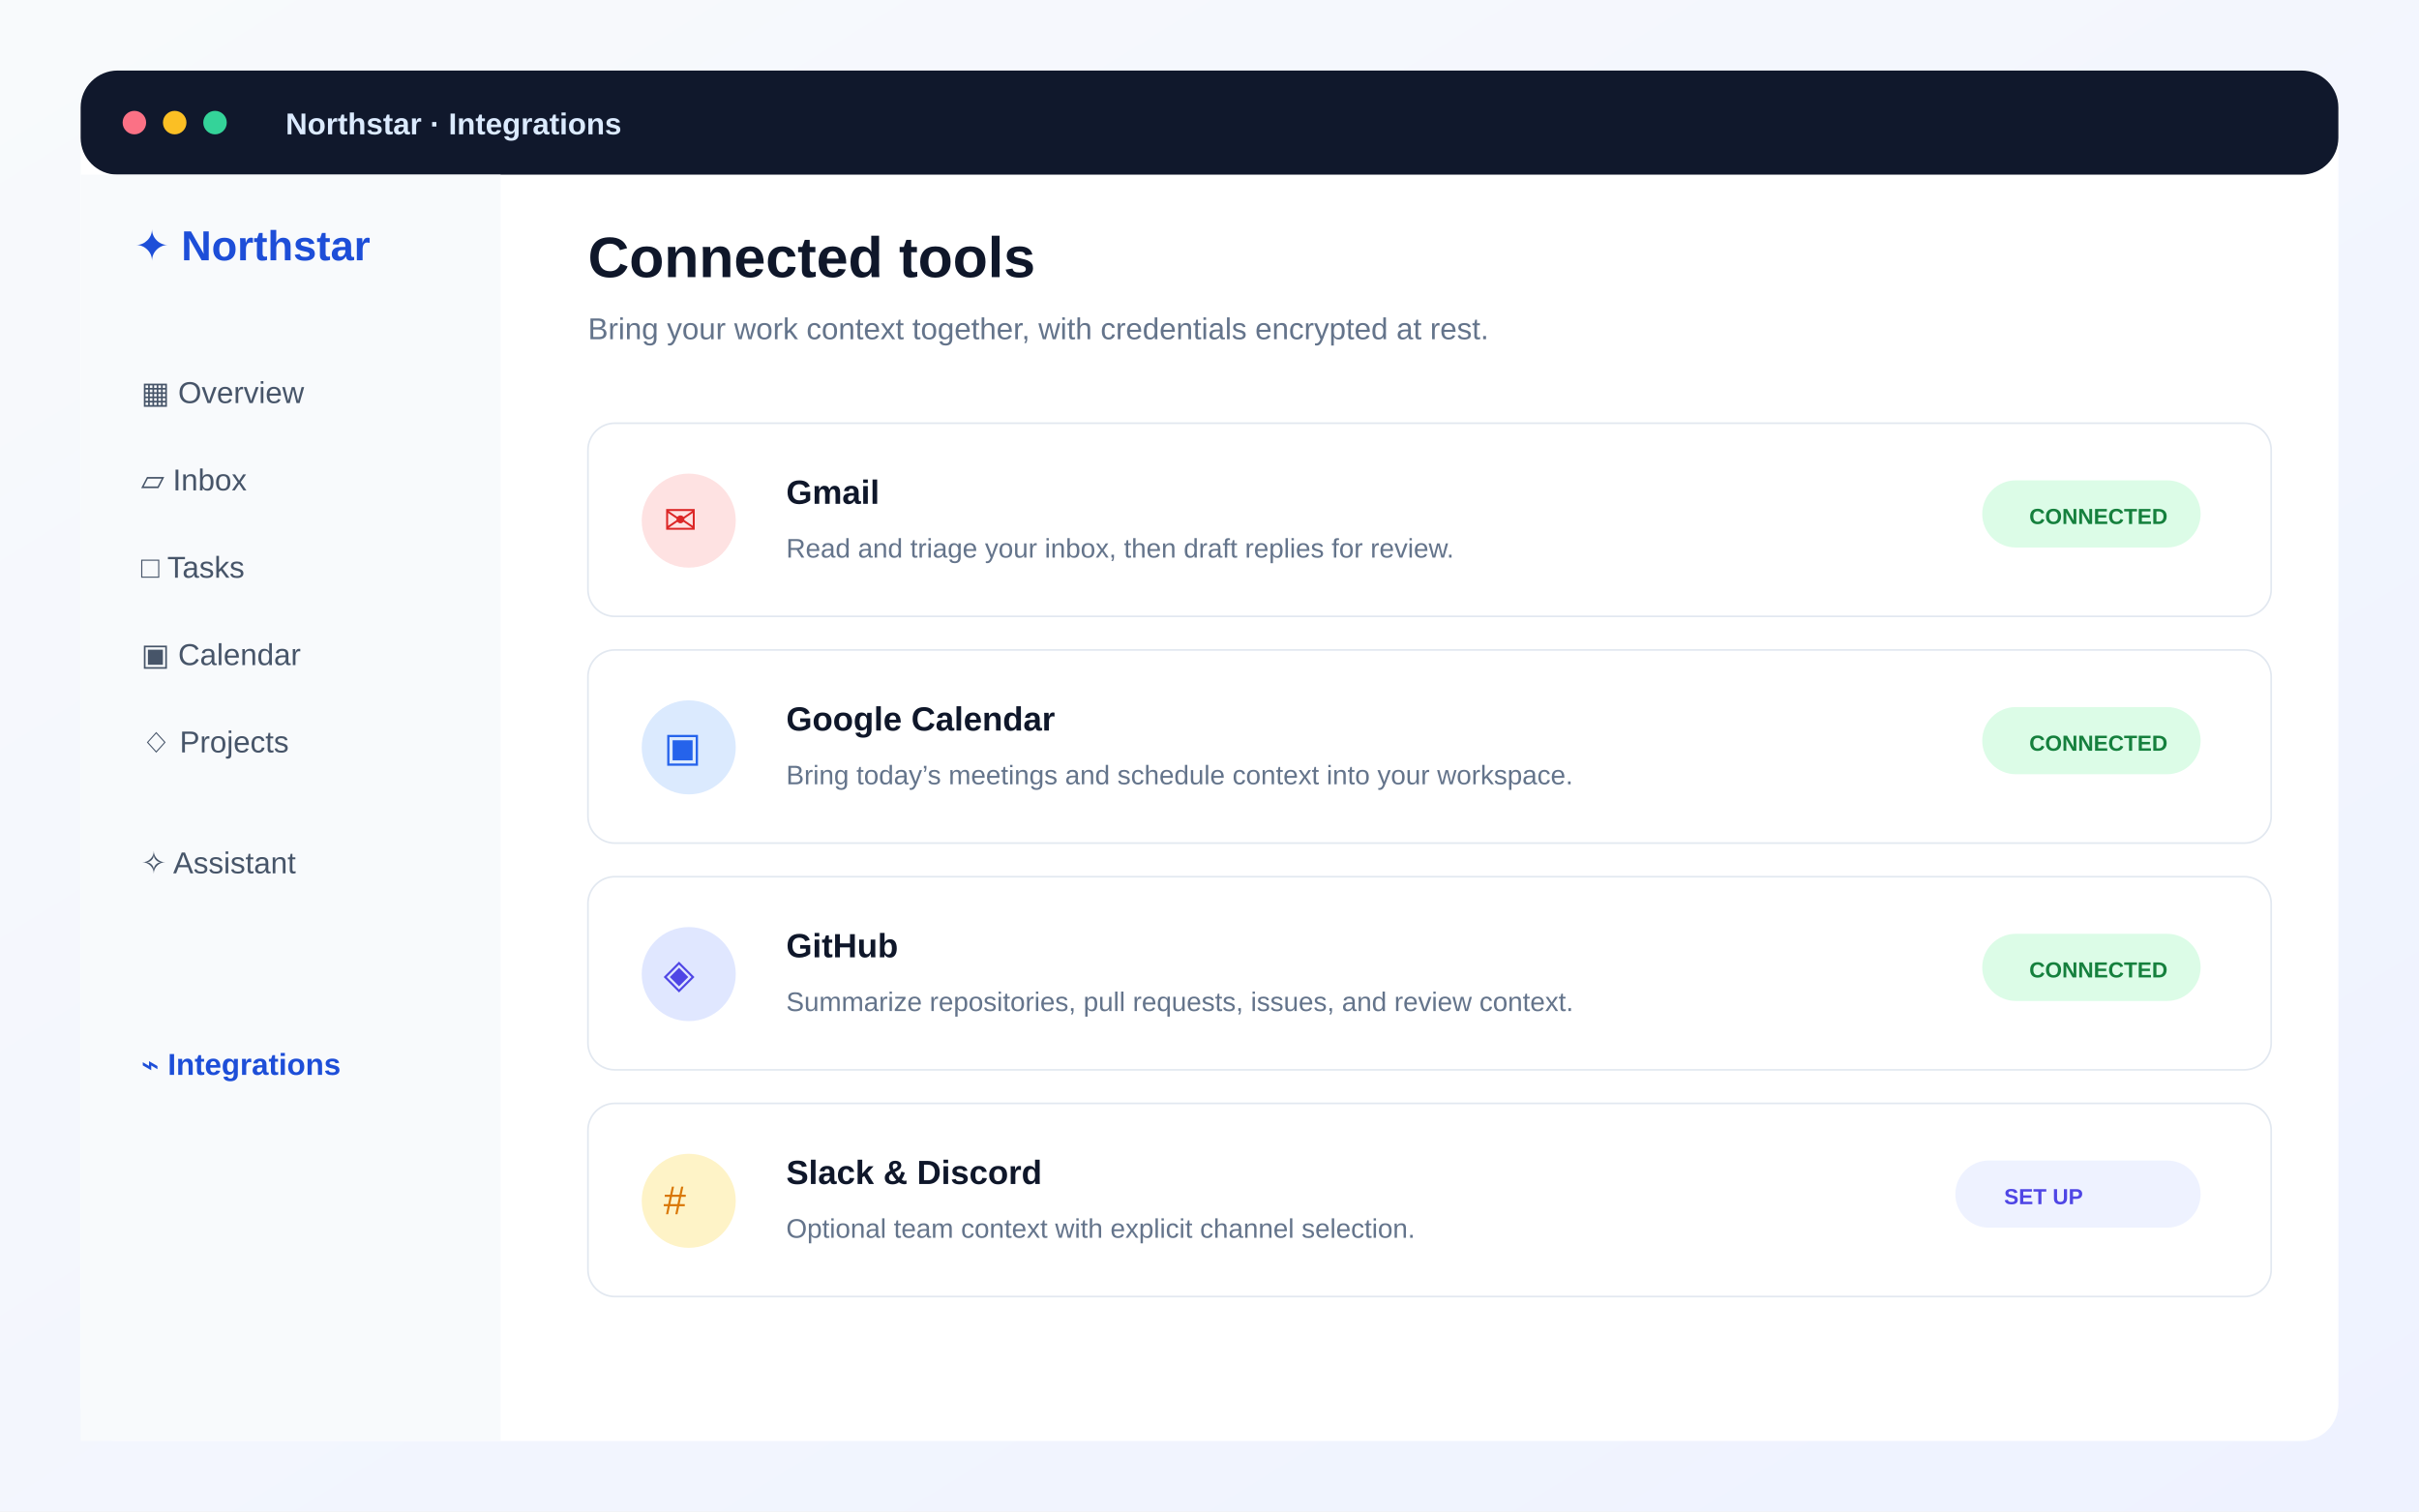
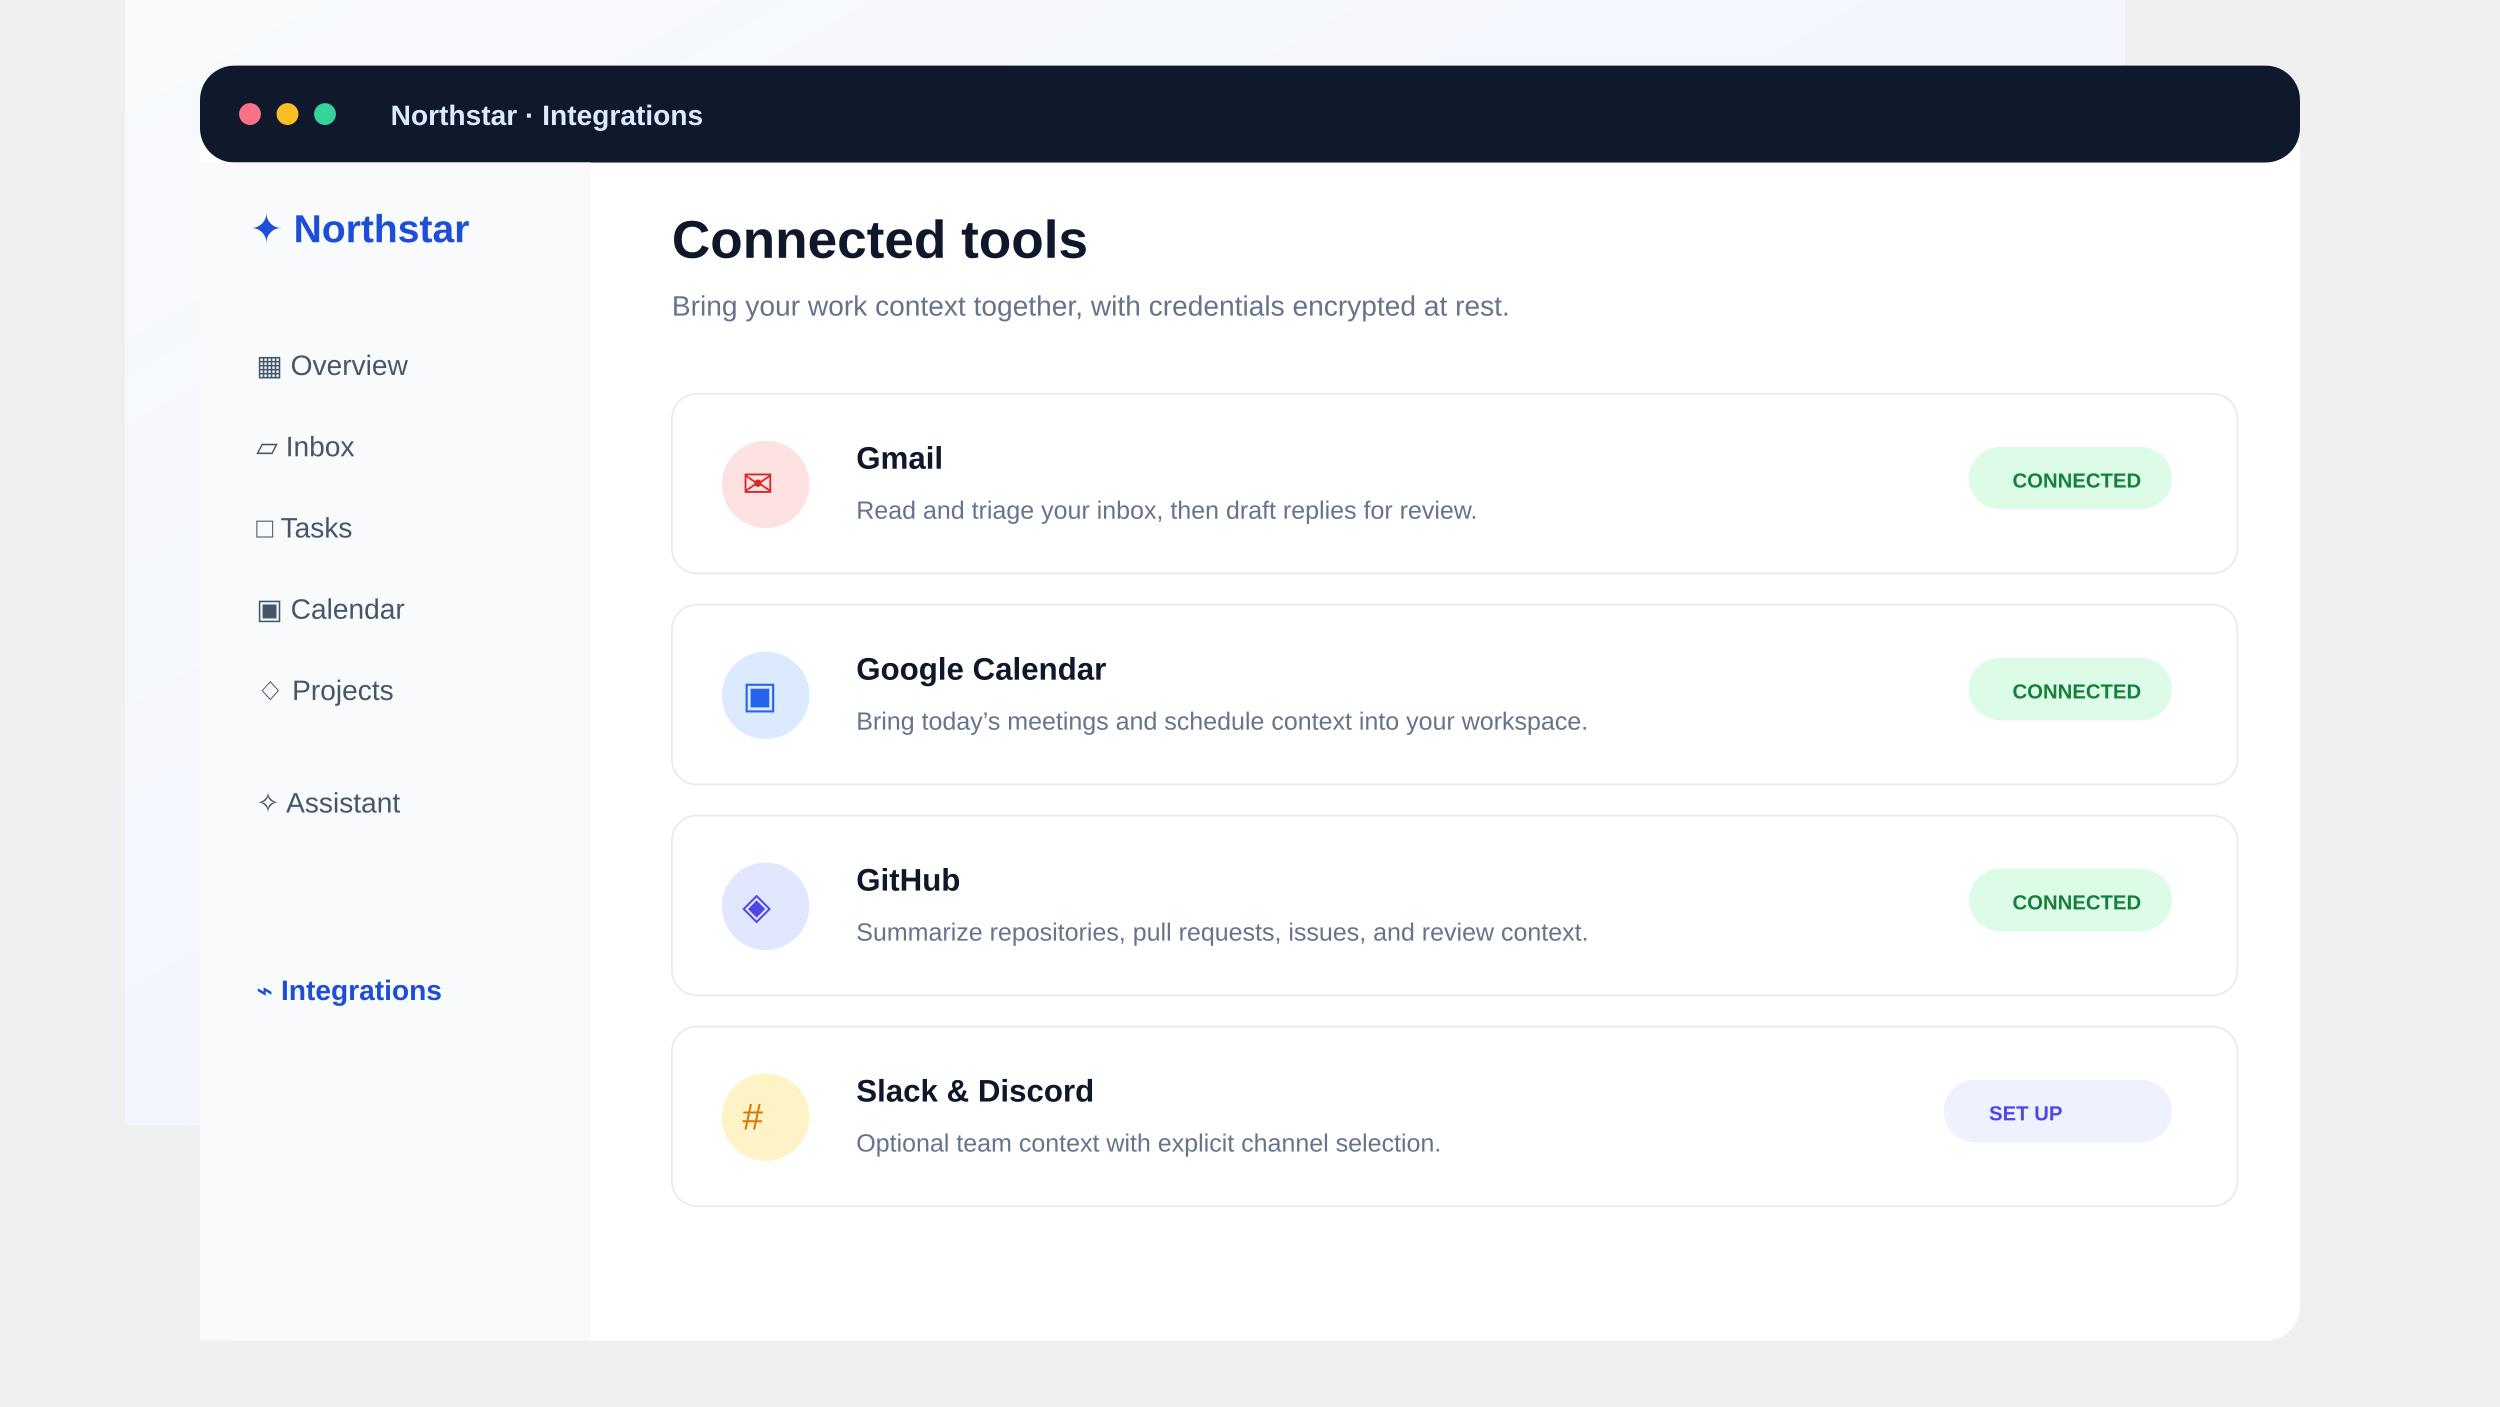
- <svg xmlns="http://www.w3.org/2000/svg" width="1440" height="900" viewBox="0 0 1440 900">
+ <svg xmlns="http://www.w3.org/2000/svg" width="1280" height="720" viewBox="0 0 1440 900">
  <defs>
    <linearGradient id="b" x2="1" y2="1">
      <stop stop-color="#f8fafc" />
      <stop offset="1" stop-color="#eef2ff" />
    </linearGradient>
  </defs>
-   <rect width="1440" height="900" fill="url(#b)" />
+   <rect width="1280" height="720" fill="url(#b)" />
  <rect x="48" y="42" width="1344" height="816" rx="22" fill="#fff" />
  <rect x="48" y="42" width="1344" height="62" rx="22" fill="#10182c" />
  <circle cx="80" cy="73" r="7" fill="#fb7185" />
  <circle cx="104" cy="73" r="7" fill="#fbbf24" />
  <circle cx="128" cy="73" r="7" fill="#34d399" />
  <text x="170" y="80" fill="#dbeafe" font-family="Arial" font-size="18" font-weight="700">Northstar · Integrations</text>
  <rect x="48" y="104" width="250" height="754" fill="#f8fafc" />
  <text x="80" y="155" fill="#1d4ed8" font-family="Arial" font-size="25" font-weight="800">✦ Northstar</text>
  <g font-family="Arial" font-size="18" fill="#475569">
    <text x="84" y="240">▦  Overview</text>
    <text x="84" y="292">▱  Inbox</text>
    <text x="84" y="344">□  Tasks</text>
    <text x="84" y="396">▣  Calendar</text>
    <text x="84" y="448">◇  Projects</text>
    <text x="84" y="520">✧  Assistant</text>
    <text x="84" y="640" fill="#1d4ed8" font-weight="700">⌁  Integrations</text>
  </g>
  <text x="350" y="165" fill="#0f172a" font-family="Arial" font-size="34" font-weight="800">Connected tools</text>
  <text x="350" y="202" fill="#64748b" font-family="Arial" font-size="18">Bring your work context together, with credentials encrypted at rest.</text>
  <g font-family="Arial">
    <rect x="350" y="252" width="1002" height="115" rx="16" fill="#fff" stroke="#e2e8f0" />
    <circle cx="410" cy="310" r="28" fill="#fee2e2" />
    <text x="395" y="318" fill="#dc2626" font-size="24">✉</text>
    <text x="468" y="300" fill="#0f172a" font-size="20" font-weight="700">Gmail</text>
    <text x="468" y="332" fill="#64748b" font-size="16">Read and triage your inbox, then draft replies for review.</text>
    <rect x="1180" y="286" width="130" height="40" rx="20" fill="#dcfce7" />
    <text x="1208" y="312" fill="#15803d" font-size="13" font-weight="700">CONNECTED</text>
    <rect x="350" y="387" width="1002" height="115" rx="16" fill="#fff" stroke="#e2e8f0" />
    <circle cx="410" cy="445" r="28" fill="#dbeafe" />
    <text x="395" y="453" fill="#2563eb" font-size="24">▣</text>
    <text x="468" y="435" fill="#0f172a" font-size="20" font-weight="700">Google Calendar</text>
    <text x="468" y="467" fill="#64748b" font-size="16">Bring today’s meetings and schedule context into your workspace.</text>
    <rect x="1180" y="421" width="130" height="40" rx="20" fill="#dcfce7" />
    <text x="1208" y="447" fill="#15803d" font-size="13" font-weight="700">CONNECTED</text>
    <rect x="350" y="522" width="1002" height="115" rx="16" fill="#fff" stroke="#e2e8f0" />
    <circle cx="410" cy="580" r="28" fill="#e0e7ff" />
    <text x="395" y="588" fill="#4f46e5" font-size="24">◈</text>
    <text x="468" y="570" fill="#0f172a" font-size="20" font-weight="700">GitHub</text>
    <text x="468" y="602" fill="#64748b" font-size="16">Summarize repositories, pull requests, issues, and review context.</text>
    <rect x="1180" y="556" width="130" height="40" rx="20" fill="#dcfce7" />
    <text x="1208" y="582" fill="#15803d" font-size="13" font-weight="700">CONNECTED</text>
    <rect x="350" y="657" width="1002" height="115" rx="16" fill="#fff" stroke="#e2e8f0" />
    <circle cx="410" cy="715" r="28" fill="#fef3c7" />
    <text x="395" y="723" fill="#d97706" font-size="24">#</text>
    <text x="468" y="705" fill="#0f172a" font-size="20" font-weight="700">Slack &amp; Discord</text>
    <text x="468" y="737" fill="#64748b" font-size="16">Optional team context with explicit channel selection.</text>
    <rect x="1164" y="691" width="146" height="40" rx="20" fill="#eef2ff" />
    <text x="1193" y="717" fill="#4f46e5" font-size="13" font-weight="700">SET UP</text>
  </g>
</svg>
